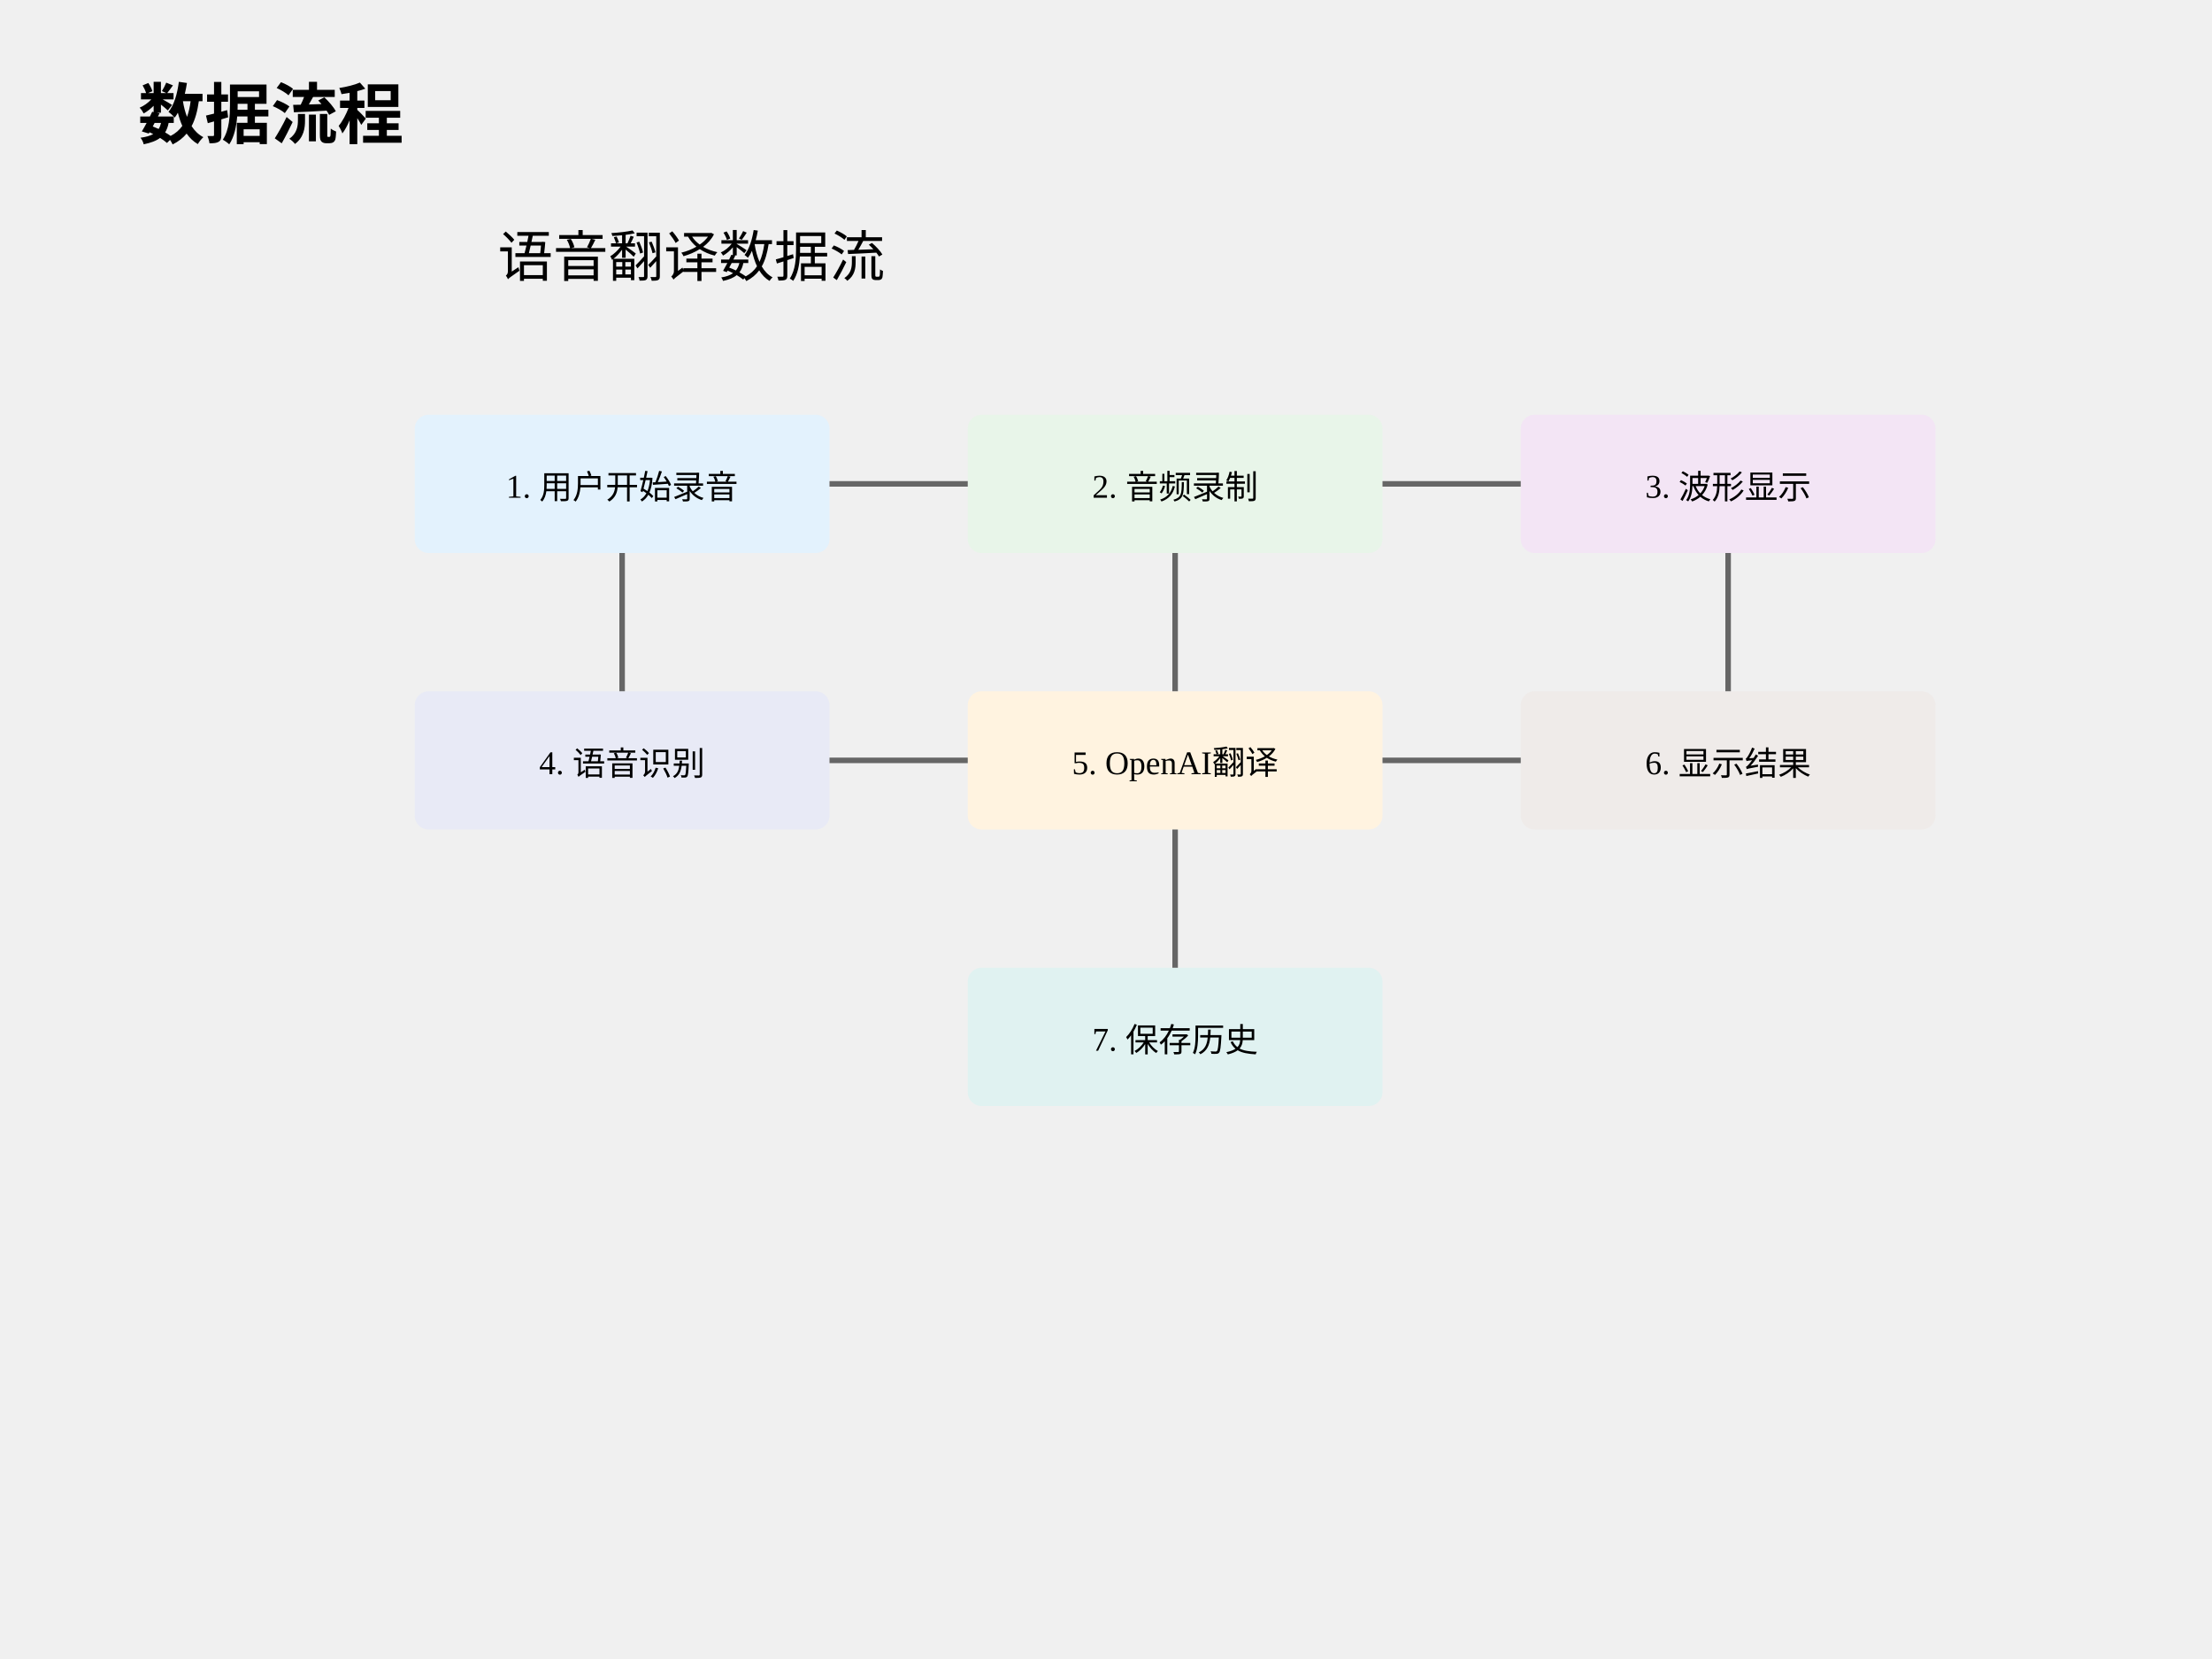
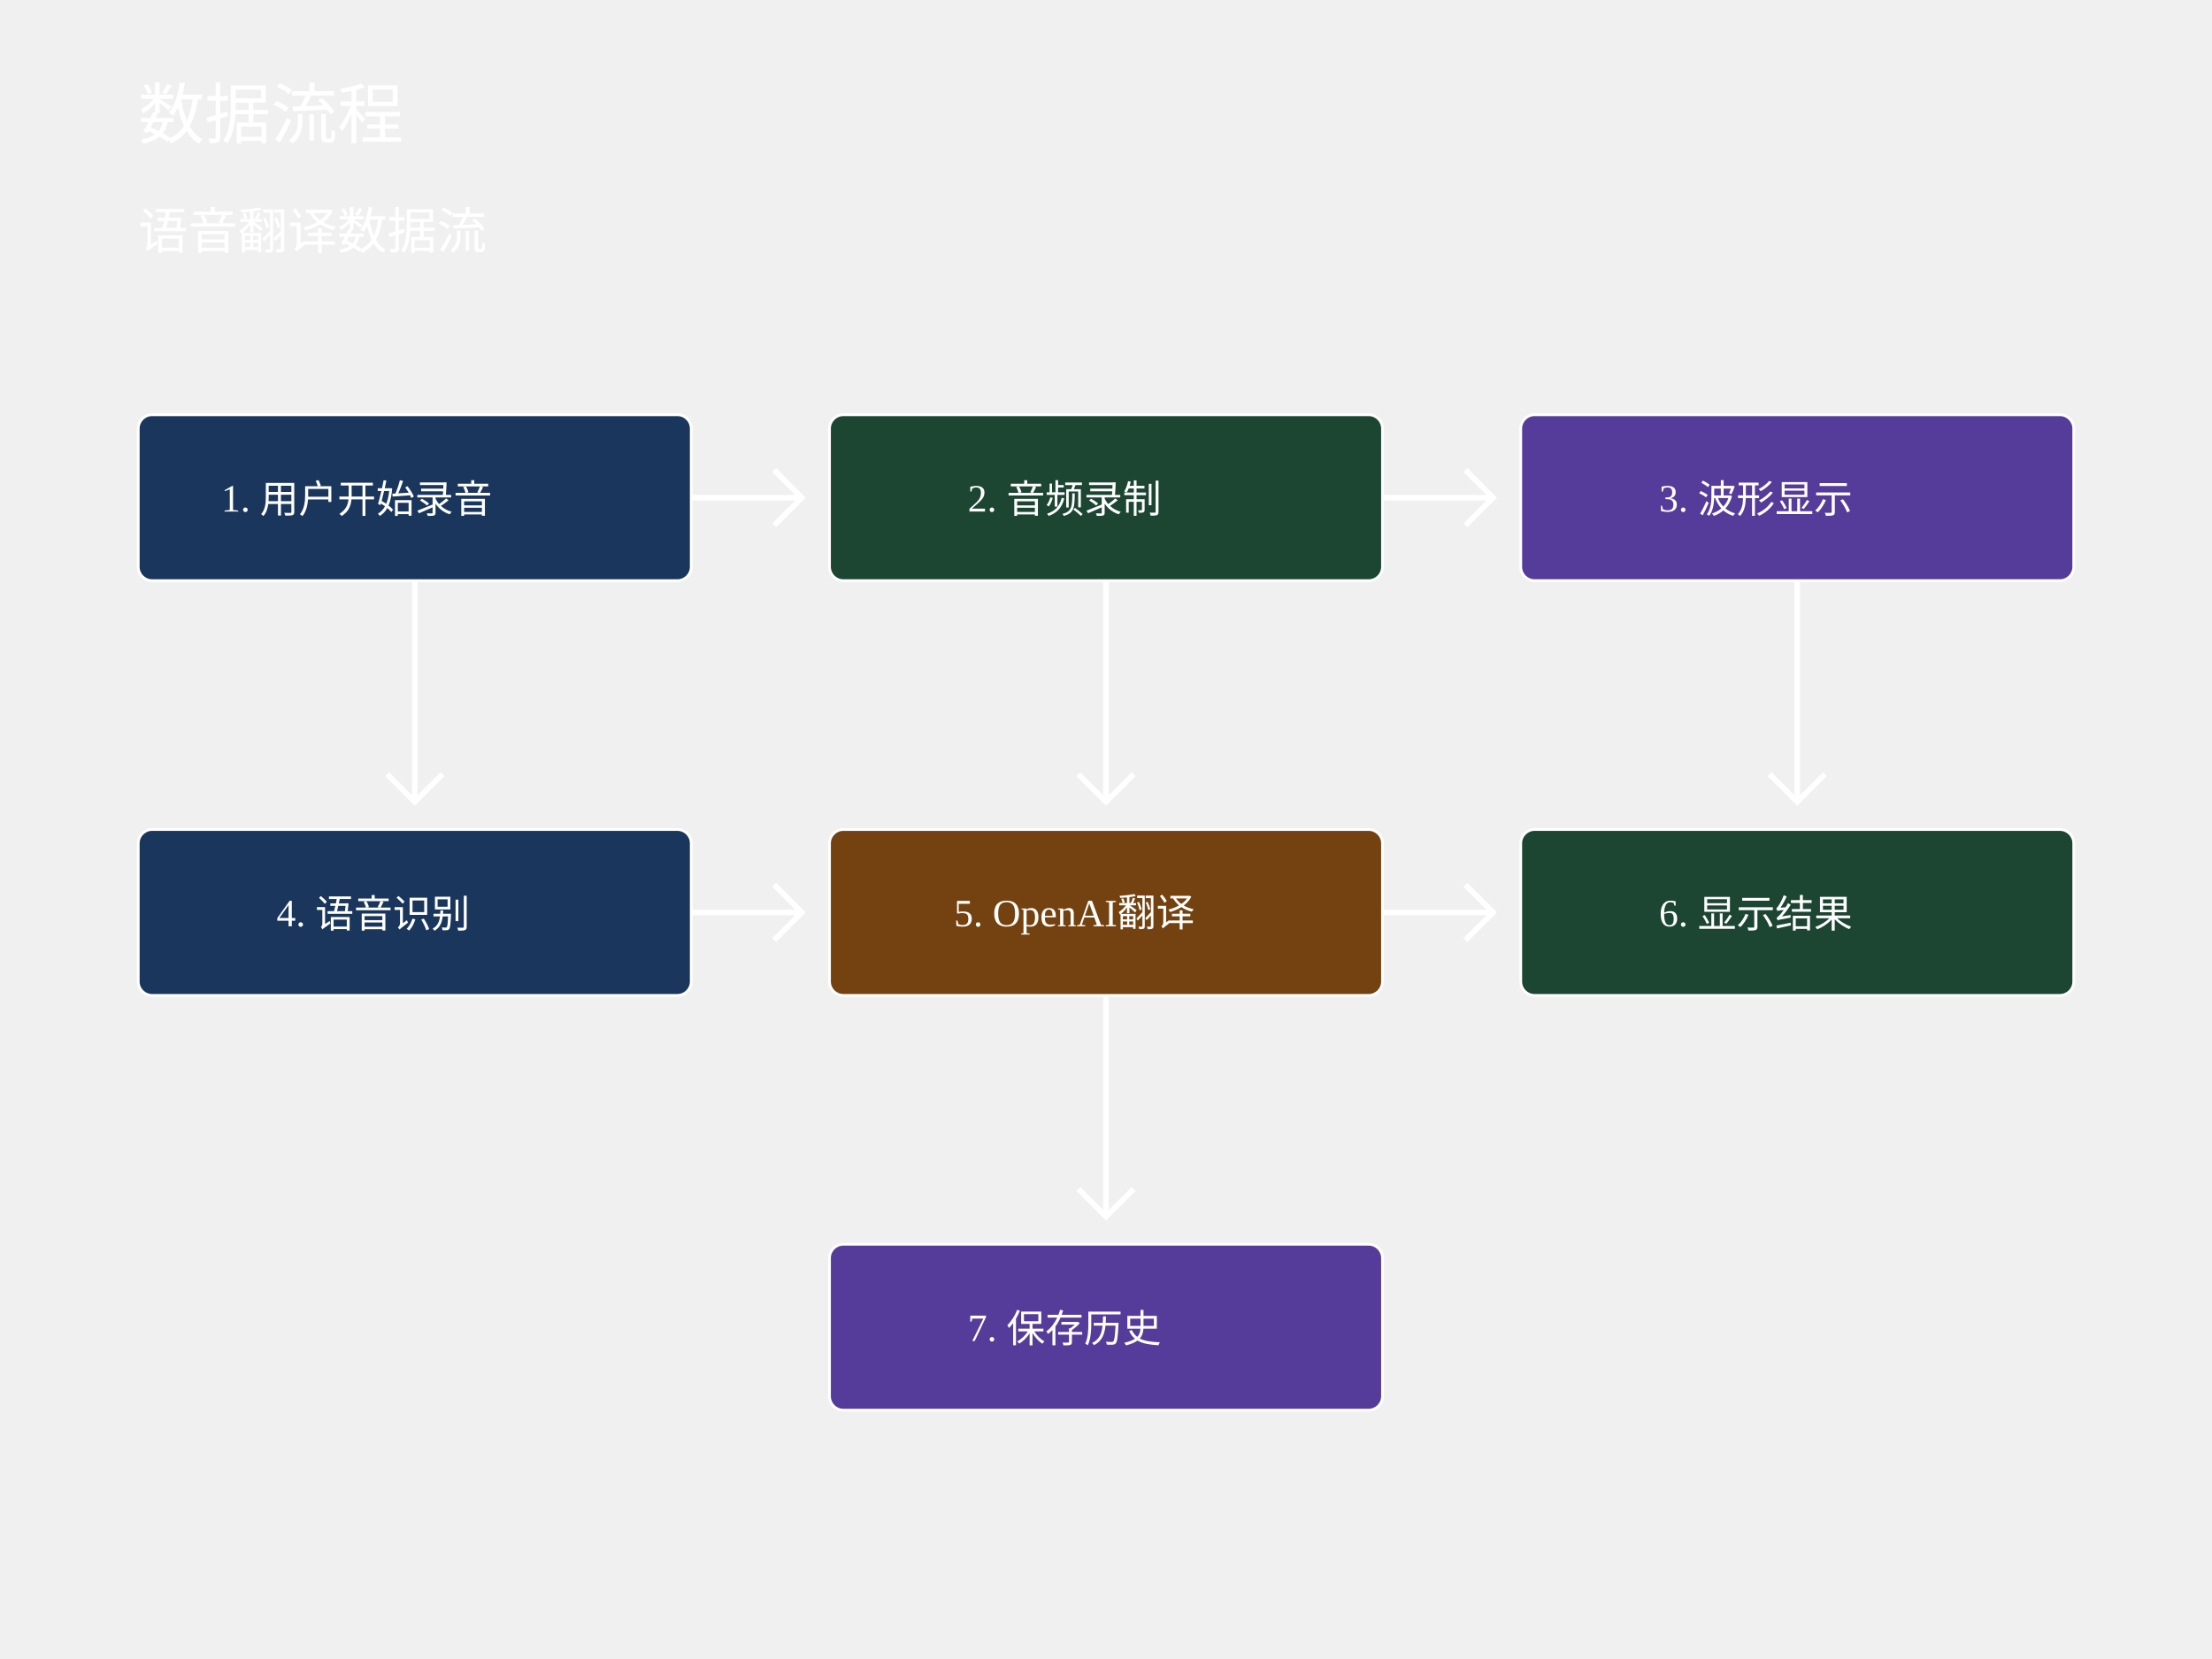
<svg xmlns="http://www.w3.org/2000/svg" width="800" height="600">
-   <text x="50" y="50" font-size="24" font-weight="bold">数据流程</text>
-   <text x="250" y="100" font-size="20" text-anchor="middle">语音翻译数据流</text>
-   <g transform="translate(150,150)">
-     <g transform="translate(0,0)">
-       <rect width="150" height="50" fill="#E3F2FD" rx="5" />
-       <text x="75" y="30" text-anchor="middle">1. 用户开始录音</text>
-     </g>
-     <g transform="translate(200,0)">
-       <rect width="150" height="50" fill="#E8F5E9" rx="5" />
-       <text x="75" y="30" text-anchor="middle">2. 音频录制</text>
-     </g>
-     <g transform="translate(400,0)">
-       <rect width="150" height="50" fill="#F3E5F5" rx="5" />
-       <text x="75" y="30" text-anchor="middle">3. 波形显示</text>
-     </g>
-     <g transform="translate(0,100)">
-       <rect width="150" height="50" fill="#E8EAF6" rx="5" />
-       <text x="75" y="30" text-anchor="middle">4. 语音识别</text>
-     </g>
-     <g transform="translate(200,100)">
-       <rect width="150" height="50" fill="#FFF3E0" rx="5" />
-       <text x="75" y="30" text-anchor="middle">5. OpenAI翻译</text>
-     </g>
-     <g transform="translate(400,100)">
-       <rect width="150" height="50" fill="#EFEBE9" rx="5" />
-       <text x="75" y="30" text-anchor="middle">6. 显示结果</text>
-     </g>
-     <g transform="translate(200,200)">
-       <rect width="150" height="50" fill="#E0F2F1" rx="5" />
-       <text x="75" y="30" text-anchor="middle">7. 保存历史</text>
-     </g>
-     <g stroke="#666" stroke-width="2">
-       <line x1="150" y1="25" x2="200" y2="25" />
-       <line x1="350" y1="25" x2="400" y2="25" />
-       <line x1="150" y1="125" x2="200" y2="125" />
-       <line x1="350" y1="125" x2="400" y2="125" />
-       <line x1="75" y1="50" x2="75" y2="100" />
-       <line x1="275" y1="50" x2="275" y2="100" />
-       <line x1="475" y1="50" x2="475" y2="100" />
-       <line x1="275" y1="150" x2="275" y2="200" />
-     </g>
+   <style>
+         @media (prefers-color-scheme: dark) {
+             .text { fill: #ffffff; }
+             .box-border { stroke: #ffffff; }
+         }
+     </style>
+   <text x="50" y="50" font-size="24" fill="#ffffff" class="text">数据流程</text>
+   <text x="50" y="90" font-size="18" fill="#ffffff" class="text">语音翻译数据流</text>
+   <g transform="translate(50,150)">
+     <rect width="200" height="60" fill="#1a365d" rx="5" class="box-border" stroke="#ffffff" stroke-width="1" />
+     <text x="30" y="35" font-size="14" fill="#ffffff" class="text">1. 用户开始录音</text>
+   </g>
+   <g transform="translate(300,150)">
+     <rect width="200" height="60" fill="#1c4532" rx="5" class="box-border" stroke="#ffffff" stroke-width="1" />
+     <text x="50" y="35" font-size="14" fill="#ffffff" class="text">2. 音频录制</text>
+   </g>
+   <g transform="translate(550,150)">
+     <rect width="200" height="60" fill="#553c9a" rx="5" class="box-border" stroke="#ffffff" stroke-width="1" />
+     <text x="50" y="35" font-size="14" fill="#ffffff" class="text">3. 波形显示</text>
+   </g>
+   <g transform="translate(50,300)">
+     <rect width="200" height="60" fill="#1a365d" rx="5" class="box-border" stroke="#ffffff" stroke-width="1" />
+     <text x="50" y="35" font-size="14" fill="#ffffff" class="text">4. 语音识别</text>
+   </g>
+   <g transform="translate(300,300)">
+     <rect width="200" height="60" fill="#744210" rx="5" class="box-border" stroke="#ffffff" stroke-width="1" />
+     <text x="45" y="35" font-size="14" fill="#ffffff" class="text">5. OpenAI翻译</text>
+   </g>
+   <g transform="translate(550,300)">
+     <rect width="200" height="60" fill="#1c4532" rx="5" class="box-border" stroke="#ffffff" stroke-width="1" />
+     <text x="50" y="35" font-size="14" fill="#ffffff" class="text">6. 显示结果</text>
+   </g>
+   <g transform="translate(300,450)">
+     <rect width="200" height="60" fill="#553c9a" rx="5" class="box-border" stroke="#ffffff" stroke-width="1" />
+     <text x="50" y="35" font-size="14" fill="#ffffff" class="text">7. 保存历史</text>
+   </g>
+   <g stroke="#ffffff" stroke-width="2" fill="none">
+     <path d="M250,180 L290,180 M280,170 L290,180 L280,190" />
+     <path d="M500,180 L540,180 M530,170 L540,180 L530,190" />
+     <path d="M250,330 L290,330 M280,320 L290,330 L280,340" />
+     <path d="M500,330 L540,330 M530,320 L540,330 L530,340" />
+     <path d="M150,210 L150,290 M140,280 L150,290 L160,280" />
+     <path d="M400,210 L400,290 M390,280 L400,290 L410,280" />
+     <path d="M650,210 L650,290 M640,280 L650,290 L660,280" />
+     <path d="M400,360 L400,440 M390,430 L400,440 L410,430" />
  </g>
</svg>
